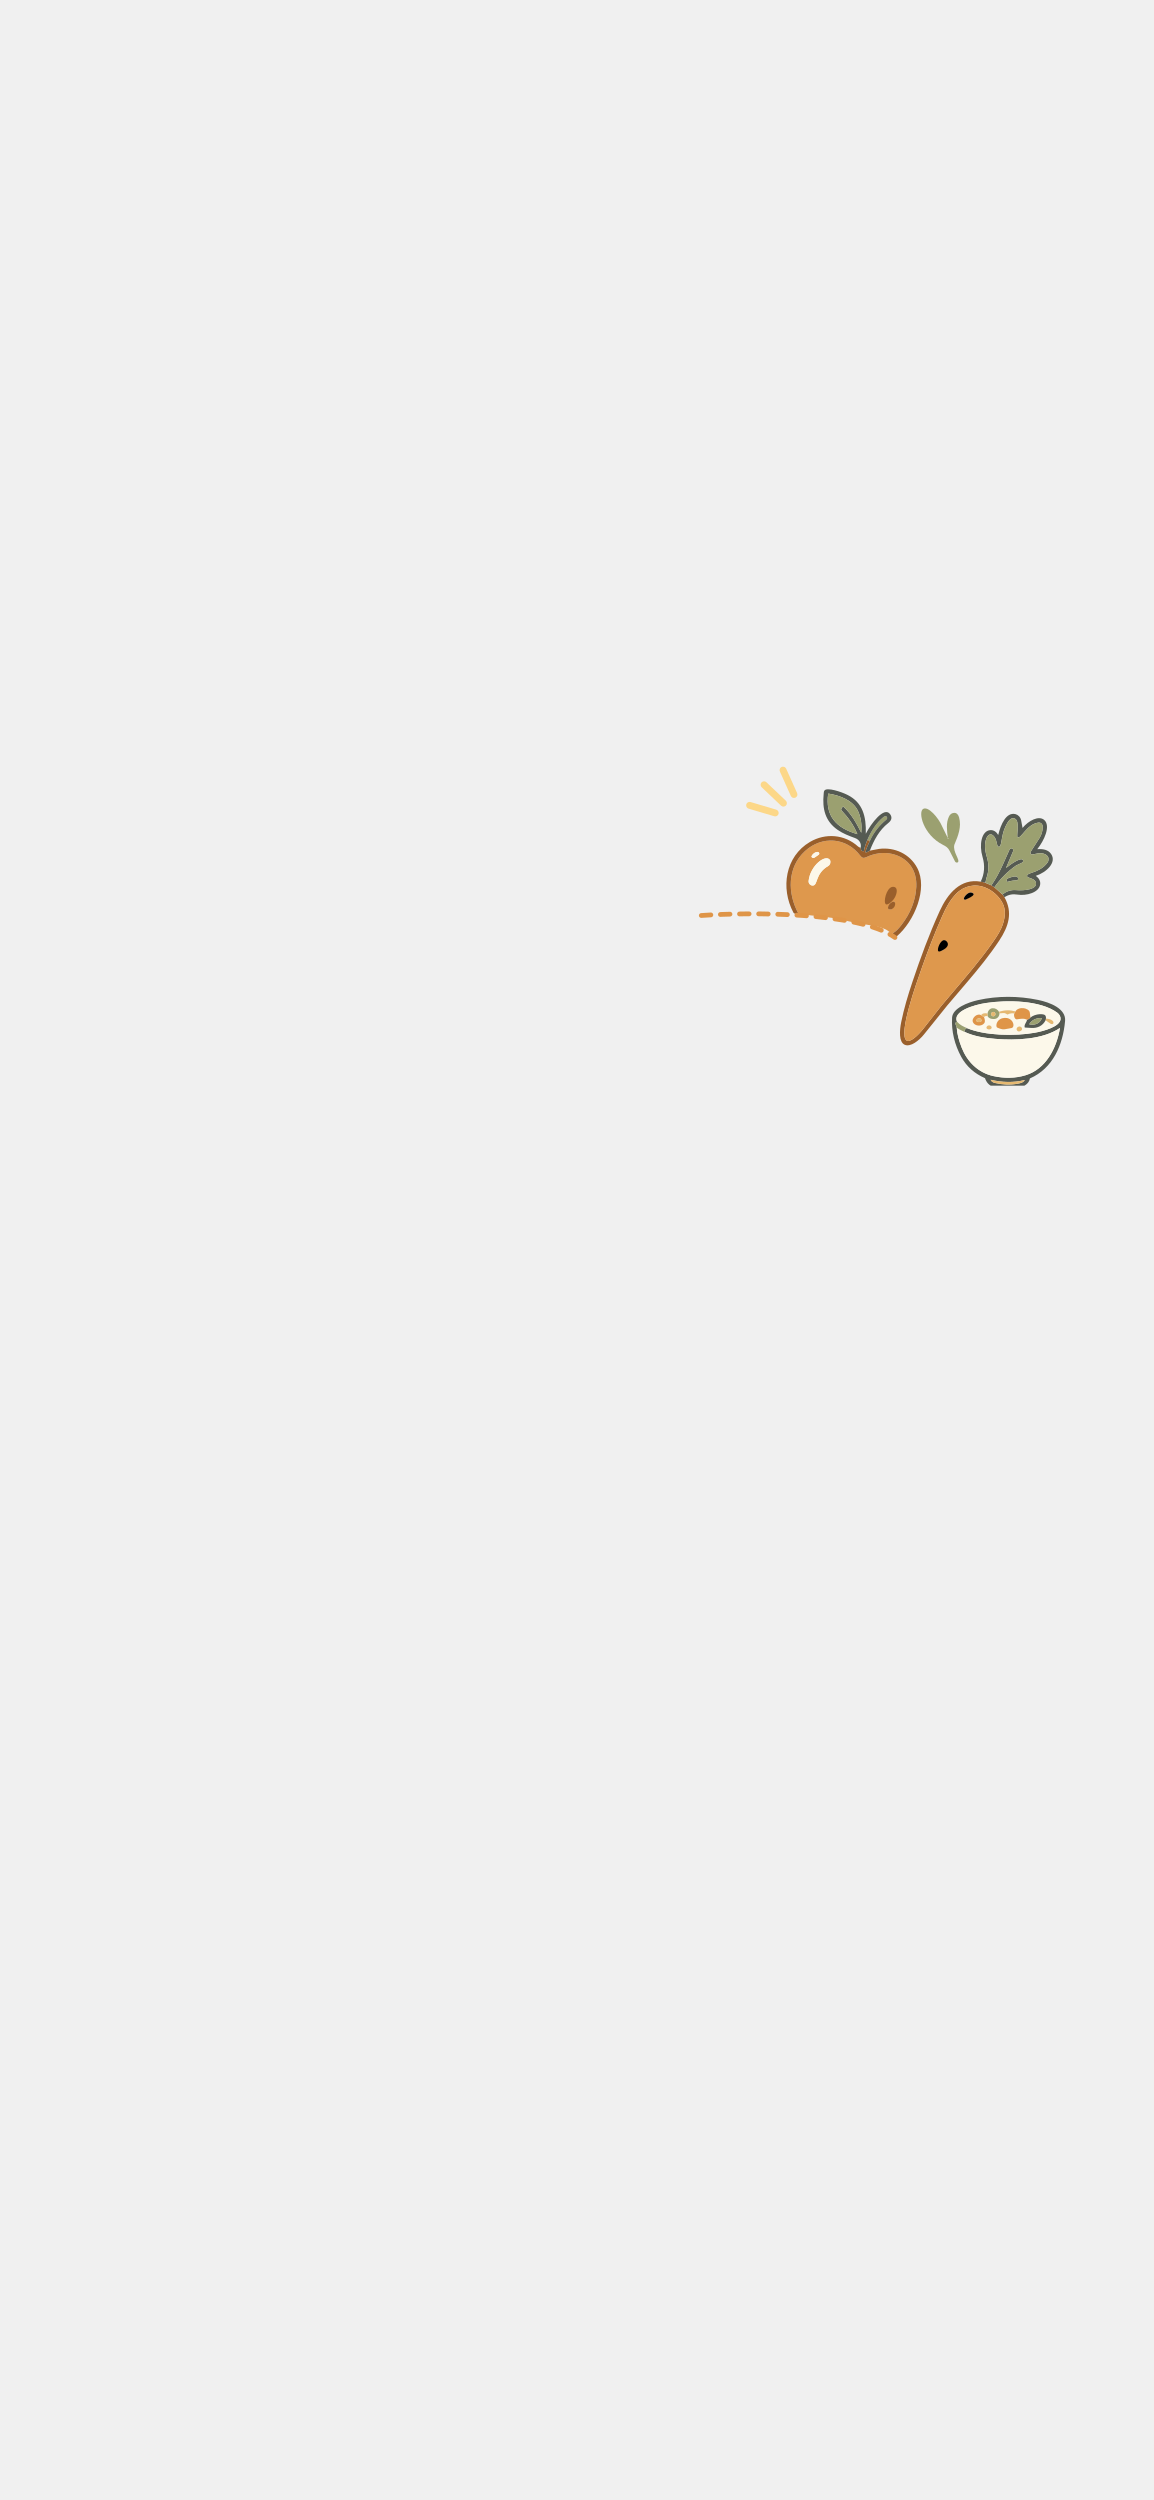
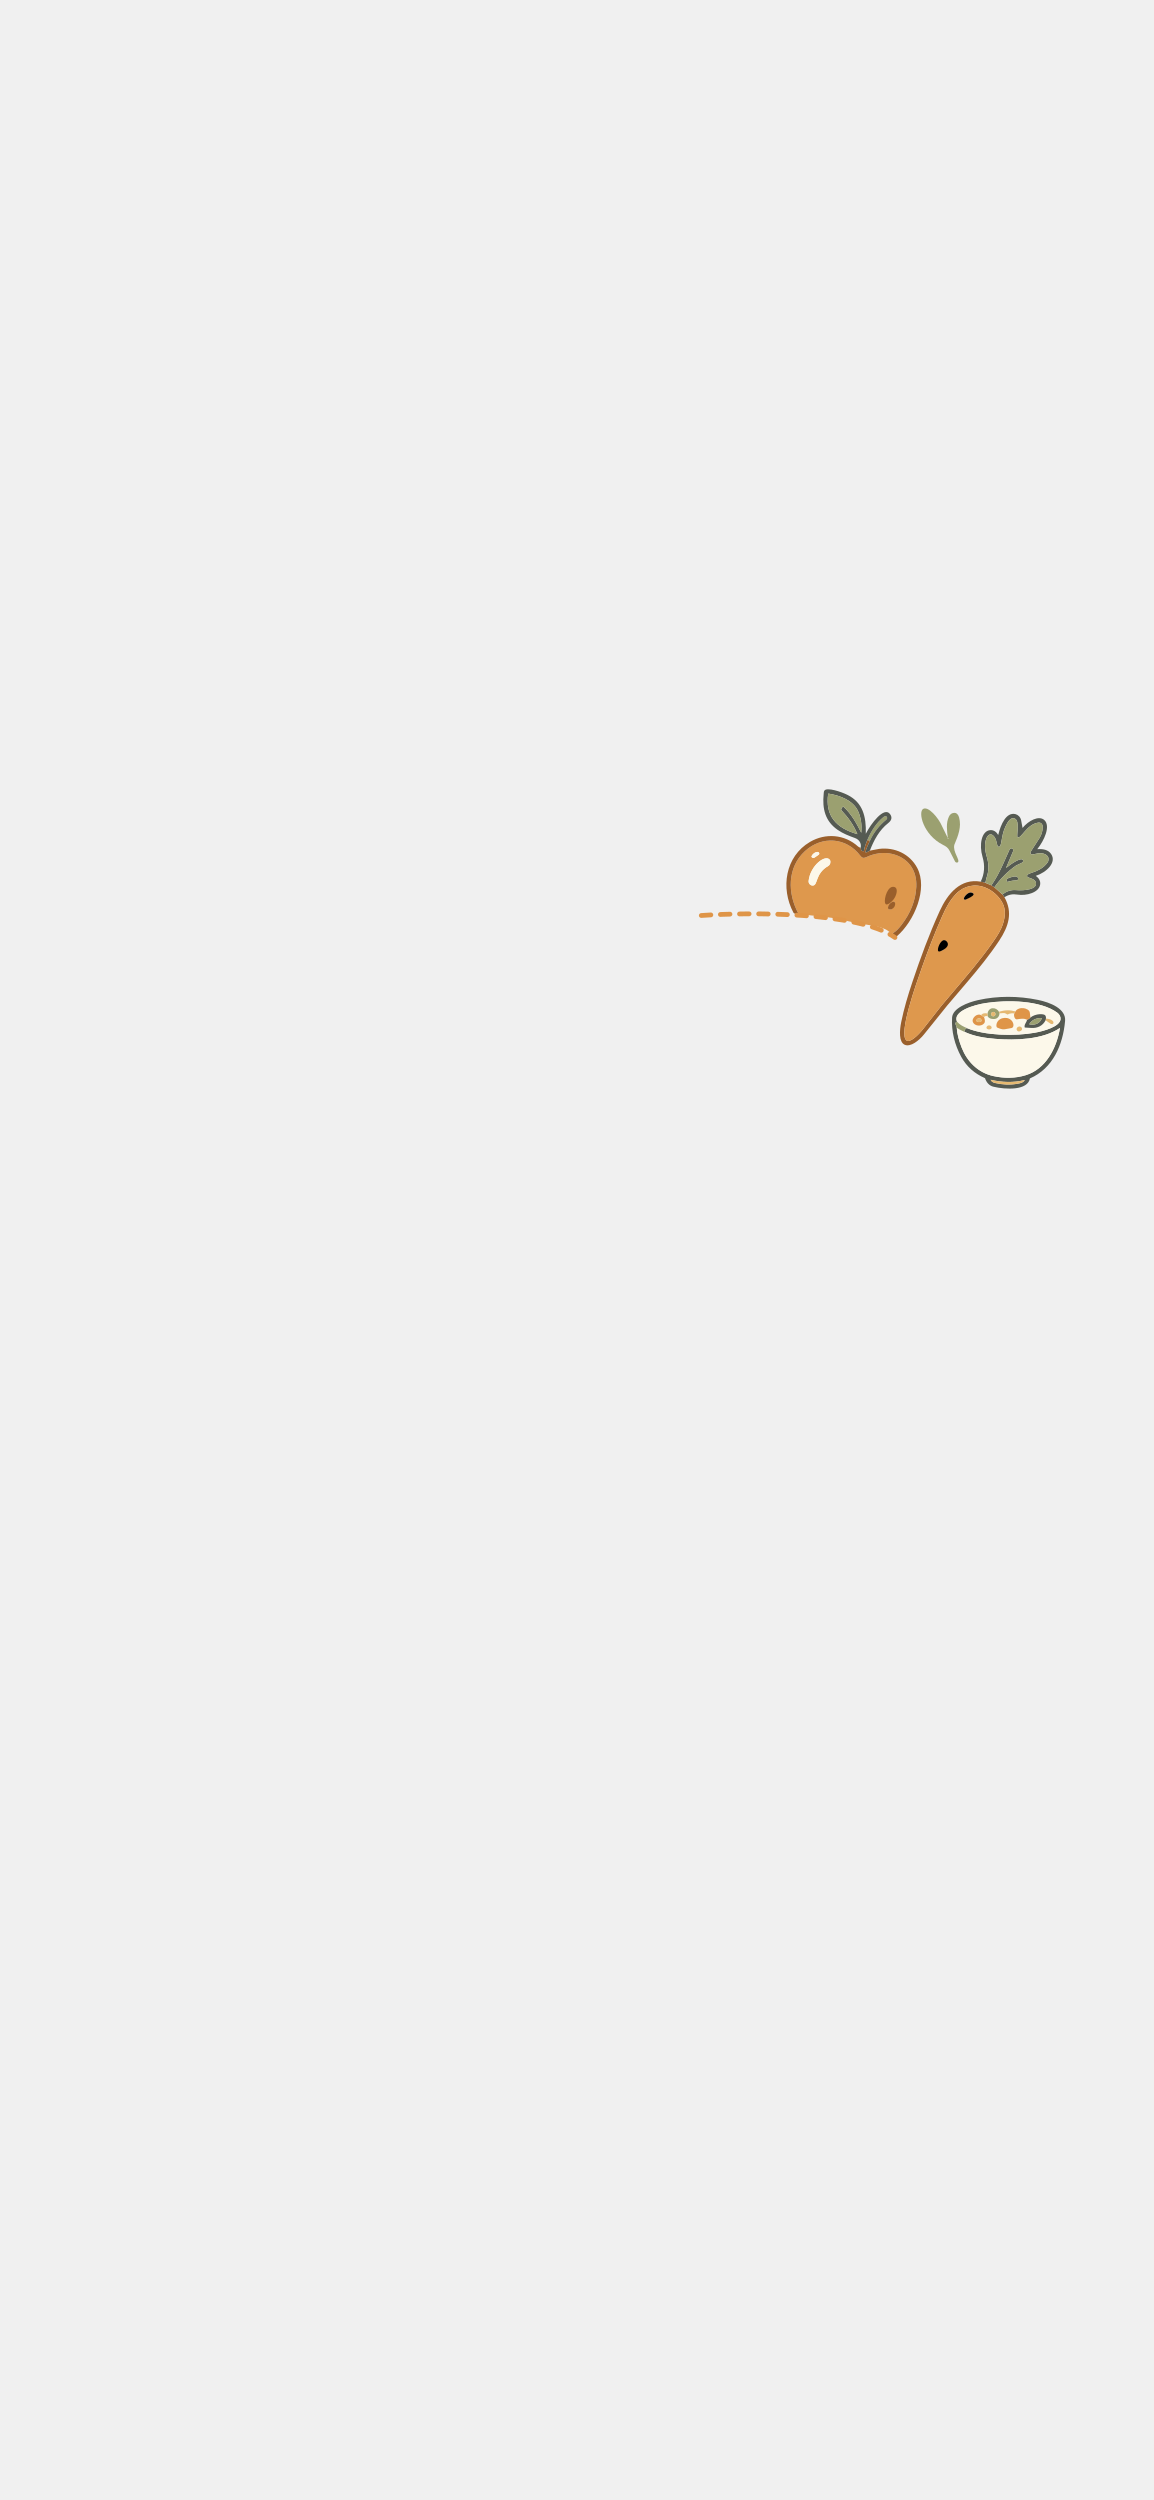
<svg xmlns="http://www.w3.org/2000/svg" width="393" height="852" viewBox="0 0 393 852" fill="none">
  <defs>
-     <clipPath id="clip3_150_1063">
-       <rect width="140" height="110" fill="white" transform="translate(230 260)" />
+     <clipPath id="c">
+       <rect width="95" height="102" fill="white" transform="translate(268 269)" />
    </clipPath>
  </defs>
-   <g clip-path="url(#clip3_150_1063)">
-     <path d="M350.989 367.53C350.274 371.711 342.685 371.353 338.524 370.343C337.07 369.99 336.137 368.806 335.694 367.443C332.182 365.909 329.408 363.518 327.585 360.165C325.361 356.07 324.191 351.497 324.471 346.796C324.663 343.58 329.894 341.598 333.317 340.838C340.038 339.343 347.003 339.384 353.746 340.77C357.859 341.615 363.362 343.757 362.981 347.952C362.234 356.158 358.792 364.149 350.989 367.53ZM326.143 348.201C325.028 348.544 326.019 349.623 326.051 350.209C326.173 352.496 326.851 354.772 327.75 357.071C329.624 361.865 333.404 365.602 338.512 366.72C342.233 367.535 345.984 367.54 349.604 366.415C356.383 364.307 360.046 357.365 361.25 350.312C355.423 354.293 346.098 354.624 339.248 354.044C335.512 353.728 331.905 353.17 328.657 351.634C328.781 351.057 328.97 350.414 329.571 350.392C335.67 352.963 345.809 353.175 352.628 351.96C355.792 351.398 361.177 349.864 361.434 347.378C361.524 346.518 361.077 345.683 360.319 345.126C354.531 340.862 343.247 340.728 335.998 341.829C331.97 342.443 324.563 344.614 326.139 348.201H326.143ZM346.922 369.313C347.783 369.147 348.724 368.979 349.263 368.064C345.408 369.038 341.487 368.896 337.593 367.983C337.858 368.614 338.456 368.935 339.114 369.086C341.686 369.675 344.316 369.809 346.92 369.313H346.922Z" fill="#555A52" />
+   <g clip-path="url(#c)">
+     <path d="M350.989 367.531C350.274 371.711 342.685 371.353 338.524 370.343C337.07 369.99 336.137 368.806 335.694 367.443C332.182 365.909 329.408 363.518 327.585 360.165C325.361 356.07 324.191 351.498 324.471 346.796C324.663 343.58 329.894 341.598 333.317 340.838C340.038 339.343 347.003 339.385 353.746 340.77C357.859 341.615 363.362 343.757 362.981 347.953C362.234 356.158 358.792 364.149 350.989 367.531ZM326.143 348.201C325.028 348.544 326.019 349.623 326.051 350.21C326.173 352.496 326.851 354.772 327.75 357.071C329.624 361.865 333.404 365.602 338.512 366.72C342.233 367.535 345.984 367.54 349.604 366.415C356.383 364.307 360.046 357.365 361.25 350.312C355.423 354.293 346.098 354.624 339.248 354.044C335.512 353.728 331.905 353.17 328.657 351.634C328.781 351.057 328.97 350.414 329.571 350.392C335.67 352.963 345.809 353.175 352.628 351.96C355.792 351.398 361.177 349.864 361.434 347.378C361.524 346.518 361.077 345.683 360.319 345.126C354.531 340.862 343.247 340.729 335.998 341.829C331.97 342.443 324.563 344.614 326.139 348.201H326.143ZM346.922 369.313C347.783 369.147 348.724 368.979 349.263 368.064C345.408 369.038 341.487 368.896 337.593 367.983C337.858 368.614 338.456 368.935 339.114 369.086C341.686 369.676 344.316 369.809 346.92 369.313H346.922Z" fill="#555A52" />
    <path d="M328.66 351.636C331.905 353.173 335.515 353.733 339.251 354.047C346.101 354.626 355.426 354.295 361.252 350.314C360.049 357.368 356.386 364.309 349.606 366.418C345.989 367.543 342.236 367.538 338.514 366.722C333.407 365.602 329.627 361.865 327.753 357.073C326.853 354.775 326.175 352.498 326.054 350.212C326.892 350.867 327.789 351.225 328.66 351.636Z" fill="#FCF8EA" />
    <path d="M329.574 350.394C328.28 349.849 327.084 349.272 326.144 348.201C324.568 344.614 331.973 342.443 336.003 341.829C343.252 340.726 354.536 340.86 360.324 345.126C361.082 345.686 361.527 346.518 361.44 347.378C361.182 349.864 355.798 351.398 352.633 351.96C345.814 353.175 335.675 352.963 329.576 350.392L329.574 350.394ZM336.565 345.425C335.738 345.221 334.885 345.25 334.341 345.978C333.699 345.559 332.843 345.846 332.311 346.302C331.778 346.757 331.188 347.597 331.623 348.452C332.277 349.735 334.43 349.873 335.364 348.79C335.887 348.184 335.592 347.297 335.347 346.635C335.622 346.207 336.156 346.233 336.628 346.343C336.963 347.073 337.756 347.241 338.514 347.288C339.781 347.363 340.602 346.499 340.617 345.311C341.315 345.428 342.136 345.04 342.785 345.44L343.308 345.761C343.439 345.841 344.088 345.131 345.69 345.391C345.398 345.924 345.746 347.5 346.56 347.395C347.788 347.234 348.85 346.949 350.015 347.546C349.878 348.5 348.93 349.148 349.234 350.18L351.466 350.326C353.593 350.465 355.382 349.579 356.335 347.714L357.91 348.814C358.238 349.053 358.736 349.119 358.912 348.846C359.415 348.062 358.18 347.229 356.449 347.144C356.51 346.674 356.41 346.299 356.187 346.022C355.739 345.467 352.978 345.35 351.157 346.781L350.975 345.223C350.904 344.183 349.669 343.706 348.836 343.597C347.749 343.453 346.551 343.825 346.074 344.69C344.001 344.144 342.389 344.225 340.422 344.821C339.961 343.959 339.115 343.531 338.169 343.623C337.377 343.699 336.667 344.449 336.565 345.43V345.425ZM344.662 350.368C345.615 350.197 345.467 348.882 345.075 348.249C344.465 347.259 343.403 346.83 342.36 346.896C341.317 346.961 340.281 347.451 339.769 348.539C339.567 348.97 339.385 349.998 339.917 350.222C340.639 350.524 341.606 350.911 342.36 350.777L344.659 350.365L344.662 350.368ZM336.808 350.794C337.265 350.884 337.595 350.762 337.797 350.57C338.05 350.331 337.95 349.973 337.802 349.796C337.588 349.542 337.241 349.382 336.856 349.486C336.504 349.584 336.258 349.842 336.2 350.119C336.134 350.419 336.336 350.696 336.81 350.791L336.808 350.794ZM347.824 351.359C348.34 351.098 348.444 350.609 348.174 350.229C347.995 349.978 347.654 349.735 347.183 349.869C346.568 350.041 346.271 350.623 346.594 351.149C346.784 351.458 347.19 351.685 347.827 351.361L347.824 351.359Z" fill="#FCF8EA" />
-     <path d="M346.922 369.313C344.319 369.812 341.689 369.675 339.117 369.086C338.458 368.935 337.86 368.614 337.595 367.983C341.487 368.896 345.41 369.038 349.266 368.064C348.726 368.977 347.783 369.147 346.925 369.313H346.922Z" fill="#E6B971" />
-     <path d="M326.144 348.201C327.082 349.272 328.28 349.849 329.573 350.395C328.973 350.416 328.783 351.059 328.659 351.636C327.787 351.225 326.892 350.864 326.054 350.212C326.022 349.625 325.03 348.547 326.146 348.203L326.144 348.201Z" fill="#9BA070" />
-     <path d="M356.451 347.139C356.427 347.332 356.451 347.59 356.335 347.709C355.384 349.576 353.593 350.463 351.466 350.321L349.234 350.175C348.93 349.143 349.878 348.498 350.014 347.541C350.537 347.412 350.824 347.039 351.159 346.776C352.98 345.347 355.741 345.464 356.189 346.017C356.412 346.292 356.512 346.669 356.451 347.139ZM355.068 346.966C353.153 346.854 351.689 347.551 350.739 349.077C352.518 349.525 354.48 348.865 355.068 346.966Z" fill="#555A52" />
+     <path d="M346.922 369.313C344.319 369.812 341.689 369.676 339.117 369.086C338.458 368.935 337.86 368.614 337.595 367.983C341.487 368.896 345.41 369.038 349.266 368.064C348.726 368.977 347.783 369.147 346.925 369.313H346.922Z" fill="#E6B971" />
+     <path d="M326.144 348.201C327.082 349.272 328.28 349.849 329.573 350.394C328.973 350.416 328.783 351.059 328.659 351.636C327.787 351.225 326.892 350.864 326.054 350.212C326.022 349.625 325.03 348.546 326.146 348.203L326.144 348.201Z" fill="#9BA070" />
+     <path d="M356.451 347.139C356.427 347.332 356.451 347.59 356.335 347.709C355.384 349.577 353.593 350.463 351.466 350.322L349.234 350.175C348.93 349.143 349.878 348.498 350.014 347.541C350.537 347.412 350.824 347.039 351.159 346.777C352.98 345.347 355.741 345.464 356.189 346.017C356.412 346.292 356.512 346.669 356.451 347.139ZM355.068 346.966C353.153 346.854 351.689 347.551 350.739 349.077C352.518 349.525 354.48 348.866 355.068 346.966Z" fill="#555A52" />
    <path d="M344.662 350.368L342.362 350.779C341.609 350.913 340.641 350.526 339.919 350.224C339.384 350 339.567 348.97 339.771 348.542C340.284 347.453 341.29 346.964 342.362 346.898C343.434 346.832 344.467 347.261 345.078 348.252C345.469 348.885 345.617 350.2 344.664 350.37L344.662 350.368Z" fill="#DF9548" />
    <path d="M351.159 346.774C350.824 347.037 350.539 347.409 350.014 347.538C348.85 346.94 347.788 347.224 346.56 347.388C345.746 347.495 345.396 345.917 345.69 345.384L346.076 344.682C346.553 343.816 347.751 343.446 348.838 343.589C349.674 343.699 350.906 344.176 350.977 345.216L351.159 346.774Z" fill="#DF9548" />
-     <path d="M334.34 345.975L335.347 346.633C335.59 347.295 335.886 348.181 335.364 348.788C334.428 349.871 332.276 349.732 331.623 348.449C331.187 347.595 331.783 346.75 332.31 346.299C332.838 345.849 333.699 345.557 334.34 345.975ZM333.536 348.315C334.068 348.332 334.401 348.223 334.498 347.892C334.574 347.633 334.374 347.302 334.148 347.154C333.993 347.052 333.769 346.966 333.448 347.049C333.096 347.139 332.814 347.427 332.777 347.682C332.726 348.04 332.947 348.296 333.538 348.315H333.536Z" fill="#DF9548" />
+     <path d="M334.34 345.975L335.347 346.633C335.59 347.295 335.886 348.181 335.364 348.787C334.428 349.871 332.276 349.732 331.623 348.449C331.187 347.594 331.783 346.75 332.31 346.299C332.838 345.849 333.699 345.556 334.34 345.975ZM333.536 348.315C334.068 348.332 334.401 348.223 334.498 347.891C334.574 347.633 334.374 347.302 334.148 347.154C333.993 347.051 333.769 346.966 333.448 347.049C333.096 347.139 332.814 347.426 332.777 347.682C332.726 348.04 332.947 348.296 333.538 348.315H333.536Z" fill="#DF9548" />
    <path d="M340.425 344.816C340.485 344.928 340.619 345.196 340.619 345.306C340.607 346.494 339.783 347.358 338.516 347.283C337.758 347.239 336.966 347.071 336.63 346.338C336.526 346.112 336.538 345.705 336.567 345.423C336.669 344.439 337.379 343.692 338.171 343.616C339.119 343.524 339.963 343.955 340.425 344.814V344.816ZM339.253 345.613C339.253 345.199 338.917 344.86 338.502 344.86C338.086 344.86 337.751 345.196 337.751 345.613C337.751 346.029 338.086 346.365 338.502 346.365C338.917 346.365 339.253 346.029 339.253 345.613Z" fill="#9BA070" />
    <path d="M346.077 344.683L345.69 345.384C344.088 345.123 343.439 345.834 343.308 345.754L342.785 345.432C342.136 345.033 341.314 345.42 340.617 345.303C340.617 345.191 340.483 344.924 340.422 344.814C342.389 344.218 344.003 344.137 346.074 344.683H346.077Z" fill="#E6B971" />
-     <path d="M356.334 347.707C356.449 347.59 356.427 347.329 356.451 347.137C358.179 347.222 359.414 348.057 358.914 348.839C358.739 349.109 358.24 349.046 357.912 348.807L356.337 347.707H356.334Z" fill="#E6B971" />
+     <path d="M356.334 347.706C356.449 347.59 356.427 347.329 356.451 347.137C358.179 347.222 359.414 348.057 358.914 348.839C358.739 349.109 358.24 349.046 357.912 348.807L356.337 347.706H356.334Z" fill="#E6B971" />
    <path d="M347.824 351.359C347.19 351.68 346.784 351.456 346.592 351.147C346.269 350.621 346.565 350.039 347.18 349.866C347.652 349.732 347.994 349.976 348.172 350.227C348.442 350.606 348.337 351.096 347.822 351.356L347.824 351.359Z" fill="#E6B971" />
    <path d="M336.808 350.794C336.334 350.699 336.134 350.421 336.197 350.122C336.258 349.844 336.501 349.586 336.854 349.489C337.238 349.384 337.585 349.542 337.799 349.798C337.948 349.973 338.047 350.331 337.794 350.572C337.593 350.765 337.262 350.886 336.805 350.796L336.808 350.794Z" fill="#E6B971" />
-     <path d="M336.565 345.425C336.535 345.708 336.523 346.114 336.628 346.341C336.156 346.231 335.619 346.207 335.347 346.633L334.34 345.975C334.887 345.25 335.738 345.218 336.565 345.423V345.425Z" fill="#E6B971" />
+     <path d="M336.565 345.425C336.535 345.707 336.523 346.114 336.628 346.34C336.156 346.231 335.619 346.207 335.347 346.633L334.34 345.975C334.887 345.25 335.738 345.218 336.565 345.423V345.425Z" fill="#E6B971" />
    <path d="M304.278 318.046C303.294 318.066 302.768 317.152 301.901 316.773C300.7 316.247 299.351 315.782 298.036 315.565L293.252 314.779C290.558 314.335 288.067 313.727 285.432 313.086L280.922 312.478L275.791 311.903C274.665 311.777 273.173 311.326 272.149 311.453C268.294 304.431 268.292 295.602 274.325 290.061C280.108 284.751 288.448 285.328 293.198 291.624C293.765 292.374 294.299 292.547 295.165 292.14C297.919 290.845 300.974 290.294 304.001 291.005C309.465 292.291 312.553 296.506 312.278 302.252C312.047 307.053 310.134 311.448 307.244 315.185C306.337 316.356 305.469 317.364 304.278 318.044V318.046ZM277.629 292.247L279.004 291.307C279.284 291.115 279.245 290.733 279.09 290.55C278.55 289.917 277.021 290.755 276.583 291.78C276.459 292.069 276.839 292.335 277.006 292.364C277.142 292.386 277.356 292.435 277.629 292.247ZM282.289 295.108C283.02 294.684 283.188 293.589 282.845 293.082C281.409 290.949 276.114 294.952 275.57 300.245C275.48 301.132 276.226 301.777 276.892 301.804C278.907 301.882 277.59 297.83 282.289 295.11V295.108ZM305.221 303.437C305.384 302.88 304.276 302.101 304.108 302.517L302.027 307.71C304.013 307.951 304.611 305.524 305.221 303.437ZM304.852 308.117C304.927 307.696 305.049 307.496 304.818 307.35C304.285 307.014 302.521 308.465 302.744 309.763C303.758 310.484 304.662 309.179 304.852 308.117Z" fill="#DE984D" />
    <path d="M293.317 288.897C293.247 289.218 293.441 289.491 293.521 289.715C293.631 290.017 294.345 290.241 294.411 290.015C294.657 288.627 295.08 287.443 295.563 286.314L296.533 286.414C295.935 287.711 295.245 289.031 294.917 290.463C295.682 290.579 296.035 289.976 296.458 289.895L299.581 289.306C304.861 288.622 310.075 291.01 312.591 295.79C316.279 302.795 311.68 313.919 305.552 319.173C305.007 319.376 304.083 318.596 304.278 318.049C305.469 317.367 306.337 316.361 307.243 315.19C310.134 311.45 312.047 307.058 312.278 302.257C312.552 296.511 309.465 292.296 304.001 291.01C300.974 290.299 297.919 290.85 295.165 292.145C294.299 292.552 293.764 292.379 293.198 291.629C288.451 285.332 280.108 284.755 274.325 290.066C268.292 295.602 268.294 304.431 272.149 311.455C271.707 311.509 270.679 311.55 270.402 311.029C265.939 302.646 267.628 291.855 276.041 286.927C281.379 283.801 287.884 284.356 292.447 288.503C292.724 288.753 293.038 288.856 293.317 288.899V288.897Z" fill="#9A5F2B" />
    <path d="M282.288 295.108C277.589 297.83 278.907 301.879 276.892 301.801C276.226 301.774 275.479 301.129 275.569 300.243C276.114 294.95 281.408 290.947 282.845 293.08C283.185 293.586 283.018 294.684 282.288 295.106V295.108Z" fill="#FCF8EA" />
    <path d="M305.236 302.517C306.045 303.262 305.467 305.354 304.443 306.632C303.789 307.45 302.479 308.529 301.915 308.175C300.945 307.569 302.022 302.67 304.071 302.249C304.101 302.244 304.796 302.11 305.236 302.515V302.517Z" fill="#9A5F2B" />
    <path d="M305.058 308.246C304.978 309.128 304.159 309.985 303.34 309.972C303.211 309.972 302.914 309.965 302.746 309.766C302.409 309.364 302.8 308.431 303.342 307.901C303.716 307.533 304.433 307.09 304.82 307.353C305.124 307.56 305.075 308.105 305.061 308.249L305.058 308.246Z" fill="#9A5F2B" />
    <path d="M277.628 292.247C277.356 292.432 277.142 292.386 277.006 292.364C276.838 292.337 276.459 292.07 276.583 291.78C277.021 290.752 278.55 289.915 279.089 290.55C279.245 290.733 279.284 291.115 279.004 291.308L277.628 292.247Z" fill="#FCF8EA" />
    <path d="M296.533 286.413L295.563 286.314C296.822 283.375 298.529 280.516 301.115 278.435C301.523 278.104 302.027 278.069 302.211 278.345C302.44 278.685 302.379 279.08 302.051 279.345C299.644 281.3 297.792 283.679 296.533 286.416V286.413Z" fill="#9BA070" />
    <path d="M296.458 289.893C296.035 289.973 295.682 290.577 294.917 290.46C295.245 289.031 295.935 287.711 296.533 286.411C297.792 283.674 299.645 281.296 302.051 279.341C302.379 279.075 302.44 278.681 302.212 278.34C302.027 278.065 301.524 278.101 301.115 278.43C298.529 280.514 296.825 283.37 295.563 286.309C295.08 287.439 294.657 288.622 294.411 290.01C294.345 290.236 293.631 290.015 293.521 289.71C293.441 289.486 293.247 289.214 293.317 288.892C293.631 287.453 292.846 286.131 291.387 285.605C289.311 284.855 287.281 284.081 285.466 282.817C281.204 279.849 280.203 275.652 280.706 270.568C280.752 270.091 280.735 269.672 281.027 269.348C281.96 268.313 286.567 269.769 288.852 270.916C294.02 273.512 295.247 278.247 295.063 284.152C296.798 280.716 301.315 274.697 303.33 277.449C304.203 278.639 303.782 279.659 302.705 280.502C299.652 282.89 297.802 286.36 296.455 289.888L296.458 289.893ZM287.507 274.968C290.288 277.546 291.91 280.646 293.536 283.825C293.735 281.169 293.485 278.669 292.391 276.348C290.738 272.845 286.348 271.055 282.252 270.451C281.143 278.026 284.897 282.158 292.201 284.283C290.913 281.079 289 278.544 286.749 276.129C286.435 275.791 287.189 274.673 287.51 274.968H287.507Z" fill="#555A52" />
    <path d="M287.507 274.968C287.187 274.671 286.433 275.791 286.747 276.129C288.998 278.544 290.911 281.079 292.199 284.283C284.897 282.155 281.141 278.026 282.25 270.451C286.346 271.055 290.738 272.845 292.389 276.348C293.483 278.669 293.735 281.169 293.534 283.825C291.907 280.646 290.286 277.549 287.505 274.968H287.507Z" fill="#9BA070" />
    <path d="M325.244 287.882C324.59 290.287 327.322 293.131 326.437 293.861C326.192 294.064 325.672 293.976 325.484 293.608L323.615 289.946C323.059 288.856 322.426 288.464 321.408 287.95C314.628 284.536 312.829 276.835 314.575 275.705C316.32 274.576 319.86 278.759 321.017 281.512L323.024 285.617C322.716 282.941 322.349 280.575 323.384 278.325C323.742 277.468 324.466 277.01 325.275 277.018C326.085 277.025 326.625 277.721 326.858 278.588C327.731 281.812 326.554 284.792 325.244 287.882ZM323.085 285.678L322.964 285.8L323.085 285.922L323.207 285.8L323.085 285.678Z" fill="#9BA070" />
    <path d="M323.086 285.678L322.964 285.801L323.086 285.923L323.208 285.801L323.086 285.678Z" fill="#FCF8EA" />
    <path d="M334.223 300.467C334.676 300.547 335.385 300.684 335.804 300.859L337.862 301.723L338.879 302.386L341.621 304.823C341.903 305.074 342.163 305.497 342.318 305.775C345.243 311.039 343.74 315.711 340.517 320.586C337.175 325.635 333.431 330.213 329.5 334.827L322.888 342.591L314.876 352.549C313.219 354.609 310.309 356.959 308.303 356.048C306.298 355.137 306.551 351.193 307.12 348.398C308.075 343.692 309.397 339.292 310.931 334.71C313.702 326.434 316.639 318.404 320.249 310.486C322.983 304.489 327.388 299.267 334.223 300.469V300.467ZM314.485 350.83L320.849 342.74L324.546 338.367C329.34 332.696 334.117 327.186 338.366 321.097C339.846 318.976 341.147 317.045 341.895 314.572C342.559 312.378 342.79 309.946 341.691 307.815C340.454 305.419 338.315 303.513 335.852 302.503C332.279 301.037 328.467 301.874 325.82 304.626C323.776 306.751 322.431 309.232 321.216 311.966C318.576 317.9 316.289 323.782 314.125 329.94C312.312 335.104 306.026 352.518 308.955 354.609C310.146 355.459 312.968 352.756 314.485 350.828V350.83Z" fill="#9A5F2B" />
    <path d="M314.485 350.83C312.968 352.759 310.146 355.461 308.955 354.612C306.023 352.52 312.309 335.104 314.125 329.942C316.289 323.785 318.579 317.902 321.216 311.969C322.431 309.235 323.776 306.754 325.82 304.628C328.467 301.877 332.279 301.037 335.852 302.505C338.315 303.515 340.454 305.422 341.691 307.818C342.79 309.948 342.559 312.383 341.895 314.574C341.147 317.05 339.846 318.979 338.366 321.099C334.117 327.189 329.34 332.699 324.546 338.369L320.849 342.742L314.485 350.833V350.83ZM329.299 306.505L331.807 304.716C331.416 304.085 330.684 304.034 330.12 304.331C328.987 304.932 328.066 306.354 328.684 306.583C328.788 306.622 329.068 306.668 329.299 306.503V306.505ZM322.721 321.623C322.602 321.226 322.332 320.608 321.765 320.405L320.389 323.076C320.2 323.444 320.81 323.924 321.133 323.897C321.532 323.865 322.922 322.297 322.721 321.62V321.623Z" fill="#DE984D" />
    <path d="M323.037 321.632C323.234 322.867 321.32 323.807 321.133 323.897C320.652 324.133 320.061 324.423 319.799 324.194C319.189 323.661 320.426 320.405 321.765 320.405C322.354 320.405 322.942 321.033 323.039 321.632H323.037Z" fill="black" />
    <path d="M329.299 306.505C329.068 306.671 328.788 306.625 328.684 306.586C328.066 306.357 328.987 304.935 330.12 304.334C330.273 304.251 330.874 304.032 331.396 304.312C331.479 304.355 331.763 304.509 331.807 304.718C331.849 304.93 331.693 305.441 329.299 306.508V306.505Z" fill="black" />
    <path d="M342.318 305.772C342.165 305.495 341.903 305.071 341.621 304.82C342.924 303.798 344.492 303.201 346.186 303.347C349.271 303.615 353.289 303.072 353.072 301.008C352.888 299.235 350.206 299.311 350.041 298.673C349.655 297.197 354.205 297.764 356.996 293.952C357.329 293.496 357.455 292.763 357.258 292.218C357.122 291.843 356.721 291.376 356.157 291.113C354.013 290.107 351.83 291.716 351.303 291.018C351.167 290.84 351.137 290.472 351.305 290.207L354.256 285.612C354.985 284.478 355.353 283.161 355.355 281.795C355.357 280.882 354.764 280.222 353.87 280.341C349.852 280.877 347.948 286.124 346.781 285.286C346.283 284.928 347.751 279.832 345.816 278.948C344.492 278.342 343.42 280.012 342.615 281.77C341.045 285.206 341.494 288.753 340.347 288.568C339.433 288.422 340.014 285.7 338.174 284.524C336.62 283.533 334.746 286.893 336.251 291.816C337.014 294.314 337.085 296.73 336.188 299.208L335.799 300.854C335.378 300.679 334.671 300.543 334.219 300.462C335.544 297.859 335.702 294.921 334.851 292.052C333.611 287.882 334.486 283.131 337.493 282.905C338.636 282.82 339.62 283.526 340.191 284.568C341.057 280.93 342.938 276.682 346.069 277.454C346.942 277.668 347.793 278.464 347.999 279.564L348.485 282.167C350.462 279.706 354.045 277.782 355.895 279.472C358.153 281.532 355.841 286.489 353.498 289.401C355.353 289.252 357.193 289.547 358.211 291.025C360.209 293.922 356.66 297.299 353.002 298.488C354.084 299.269 354.609 300.245 354.499 301.339C354.215 304.195 349.725 305.383 346.781 304.881C345.15 304.604 343.757 304.85 342.313 305.772H342.318Z" fill="#555A52" />
    <path d="M338.879 302.383L337.863 301.721C339.489 299.372 340.734 296.971 341.888 294.385L344.054 289.525C344.239 289.111 344.834 289.036 345.07 289.228C345.306 289.421 345.357 289.881 345.216 290.212L342.839 295.809C344.759 294.266 348.14 291.989 348.644 293.165C348.811 293.557 348.534 293.905 348.14 294.09L346.305 294.952C343.369 296.964 340.948 299.471 338.879 302.378V302.383Z" fill="#555A52" />
    <path d="M346.725 299.963C345.585 300.019 344.477 300.192 343.344 300.542C343.014 300.499 342.996 299.544 343.432 299.369C344.859 298.792 346.22 298.358 346.862 299.045C347.024 299.218 346.968 299.948 346.723 299.961L346.725 299.963Z" fill="#555A52" />
    <path d="M341.623 304.82L338.881 302.383C340.95 299.476 343.371 296.968 346.307 294.957L348.142 294.095C348.539 293.91 348.813 293.562 348.646 293.17C348.142 291.996 344.761 294.27 342.841 295.814L345.218 290.217C345.359 289.885 345.306 289.425 345.072 289.233C344.839 289.041 344.241 289.114 344.056 289.53L341.89 294.39C340.738 296.975 339.491 299.376 337.865 301.726L335.806 300.861L336.195 299.215C337.089 296.734 337.021 294.319 336.258 291.823C334.753 286.898 336.628 283.538 338.181 284.531C340.021 285.707 339.438 288.427 340.354 288.575C341.501 288.761 341.052 285.213 342.622 281.778C343.427 280.02 344.499 278.349 345.823 278.956C347.758 279.84 346.29 284.935 346.788 285.293C347.955 286.131 349.859 280.884 353.877 280.348C354.771 280.229 355.365 280.889 355.362 281.802C355.357 283.168 354.99 284.487 354.263 285.62L351.312 290.214C351.142 290.477 351.174 290.845 351.31 291.025C351.837 291.721 354.02 290.114 356.164 291.12C356.728 291.383 357.129 291.85 357.265 292.225C357.462 292.771 357.336 293.503 357.003 293.959C354.212 297.772 349.662 297.204 350.048 298.68C350.216 299.318 352.895 299.242 353.08 301.015C353.296 303.079 349.275 303.622 346.193 303.355C344.499 303.208 342.931 303.807 341.628 304.828L341.623 304.82ZM346.725 299.963C346.971 299.951 347.024 299.22 346.864 299.047C346.222 298.361 344.861 298.794 343.434 299.371C342.996 299.549 343.016 300.501 343.346 300.545C344.477 300.192 345.588 300.021 346.728 299.965L346.725 299.963Z" fill="#9BA070" />
-     <path d="M355.068 346.966C354.482 348.865 352.521 349.528 350.739 349.077C351.687 347.551 353.153 346.852 355.068 346.966Z" fill="#9BA070" />
-     <path d="M333.535 348.315C332.947 348.296 332.724 348.04 332.775 347.682C332.811 347.426 333.093 347.139 333.446 347.049C333.769 346.966 333.99 347.052 334.146 347.154C334.372 347.302 334.569 347.633 334.496 347.892C334.401 348.223 334.065 348.332 333.533 348.315H333.535Z" fill="#E6B971" />
+     <path d="M355.068 346.966C354.482 348.866 352.521 349.528 350.739 349.077C351.687 347.551 353.153 346.852 355.068 346.966Z" fill="#9BA070" />
+     <path d="M333.535 348.315C332.947 348.296 332.724 348.04 332.775 347.682C332.811 347.427 333.093 347.139 333.446 347.049C333.769 346.966 333.99 347.052 334.146 347.154C334.372 347.302 334.569 347.634 334.496 347.892C334.401 348.223 334.065 348.332 333.533 348.315H333.535Z" fill="#E6B971" />
    <path d="M338.505 346.365C338.919 346.365 339.256 346.028 339.256 345.613C339.256 345.197 338.919 344.86 338.505 344.86C338.09 344.86 337.753 345.197 337.753 345.613C337.753 346.028 338.09 346.365 338.505 346.365Z" fill="#E6B971" />
-     <path d="M239 312C255.833 310.833 292.6 310.7 305 319.5" stroke="#DF9548" stroke-width="1.628" stroke-linecap="round" stroke-dasharray="3.26 3.26" />
-     <rect x="258.727" y="267.49" width="2.348" height="11.462" rx="1.174" transform="rotate(-46.4953 258.727 267.49)" fill="#FCD788" />
-     <rect x="265.305" y="261.865" width="2.348" height="11.462" rx="1.174" transform="rotate(-24.1606 265.305 261.865)" fill="#FCD788" />
-     <rect x="254" y="275.251" width="2.348" height="11.462" rx="1.174" transform="rotate(-73.4603 254 275.251)" fill="#FCD788" />
  </g>
+   <path d="M239 312C255.833 310.833 292.6 310.7 305 319.5" stroke="#DF9548" stroke-width="1.628" stroke-linecap="round" stroke-dasharray="3.26 3.26" />
</svg>
